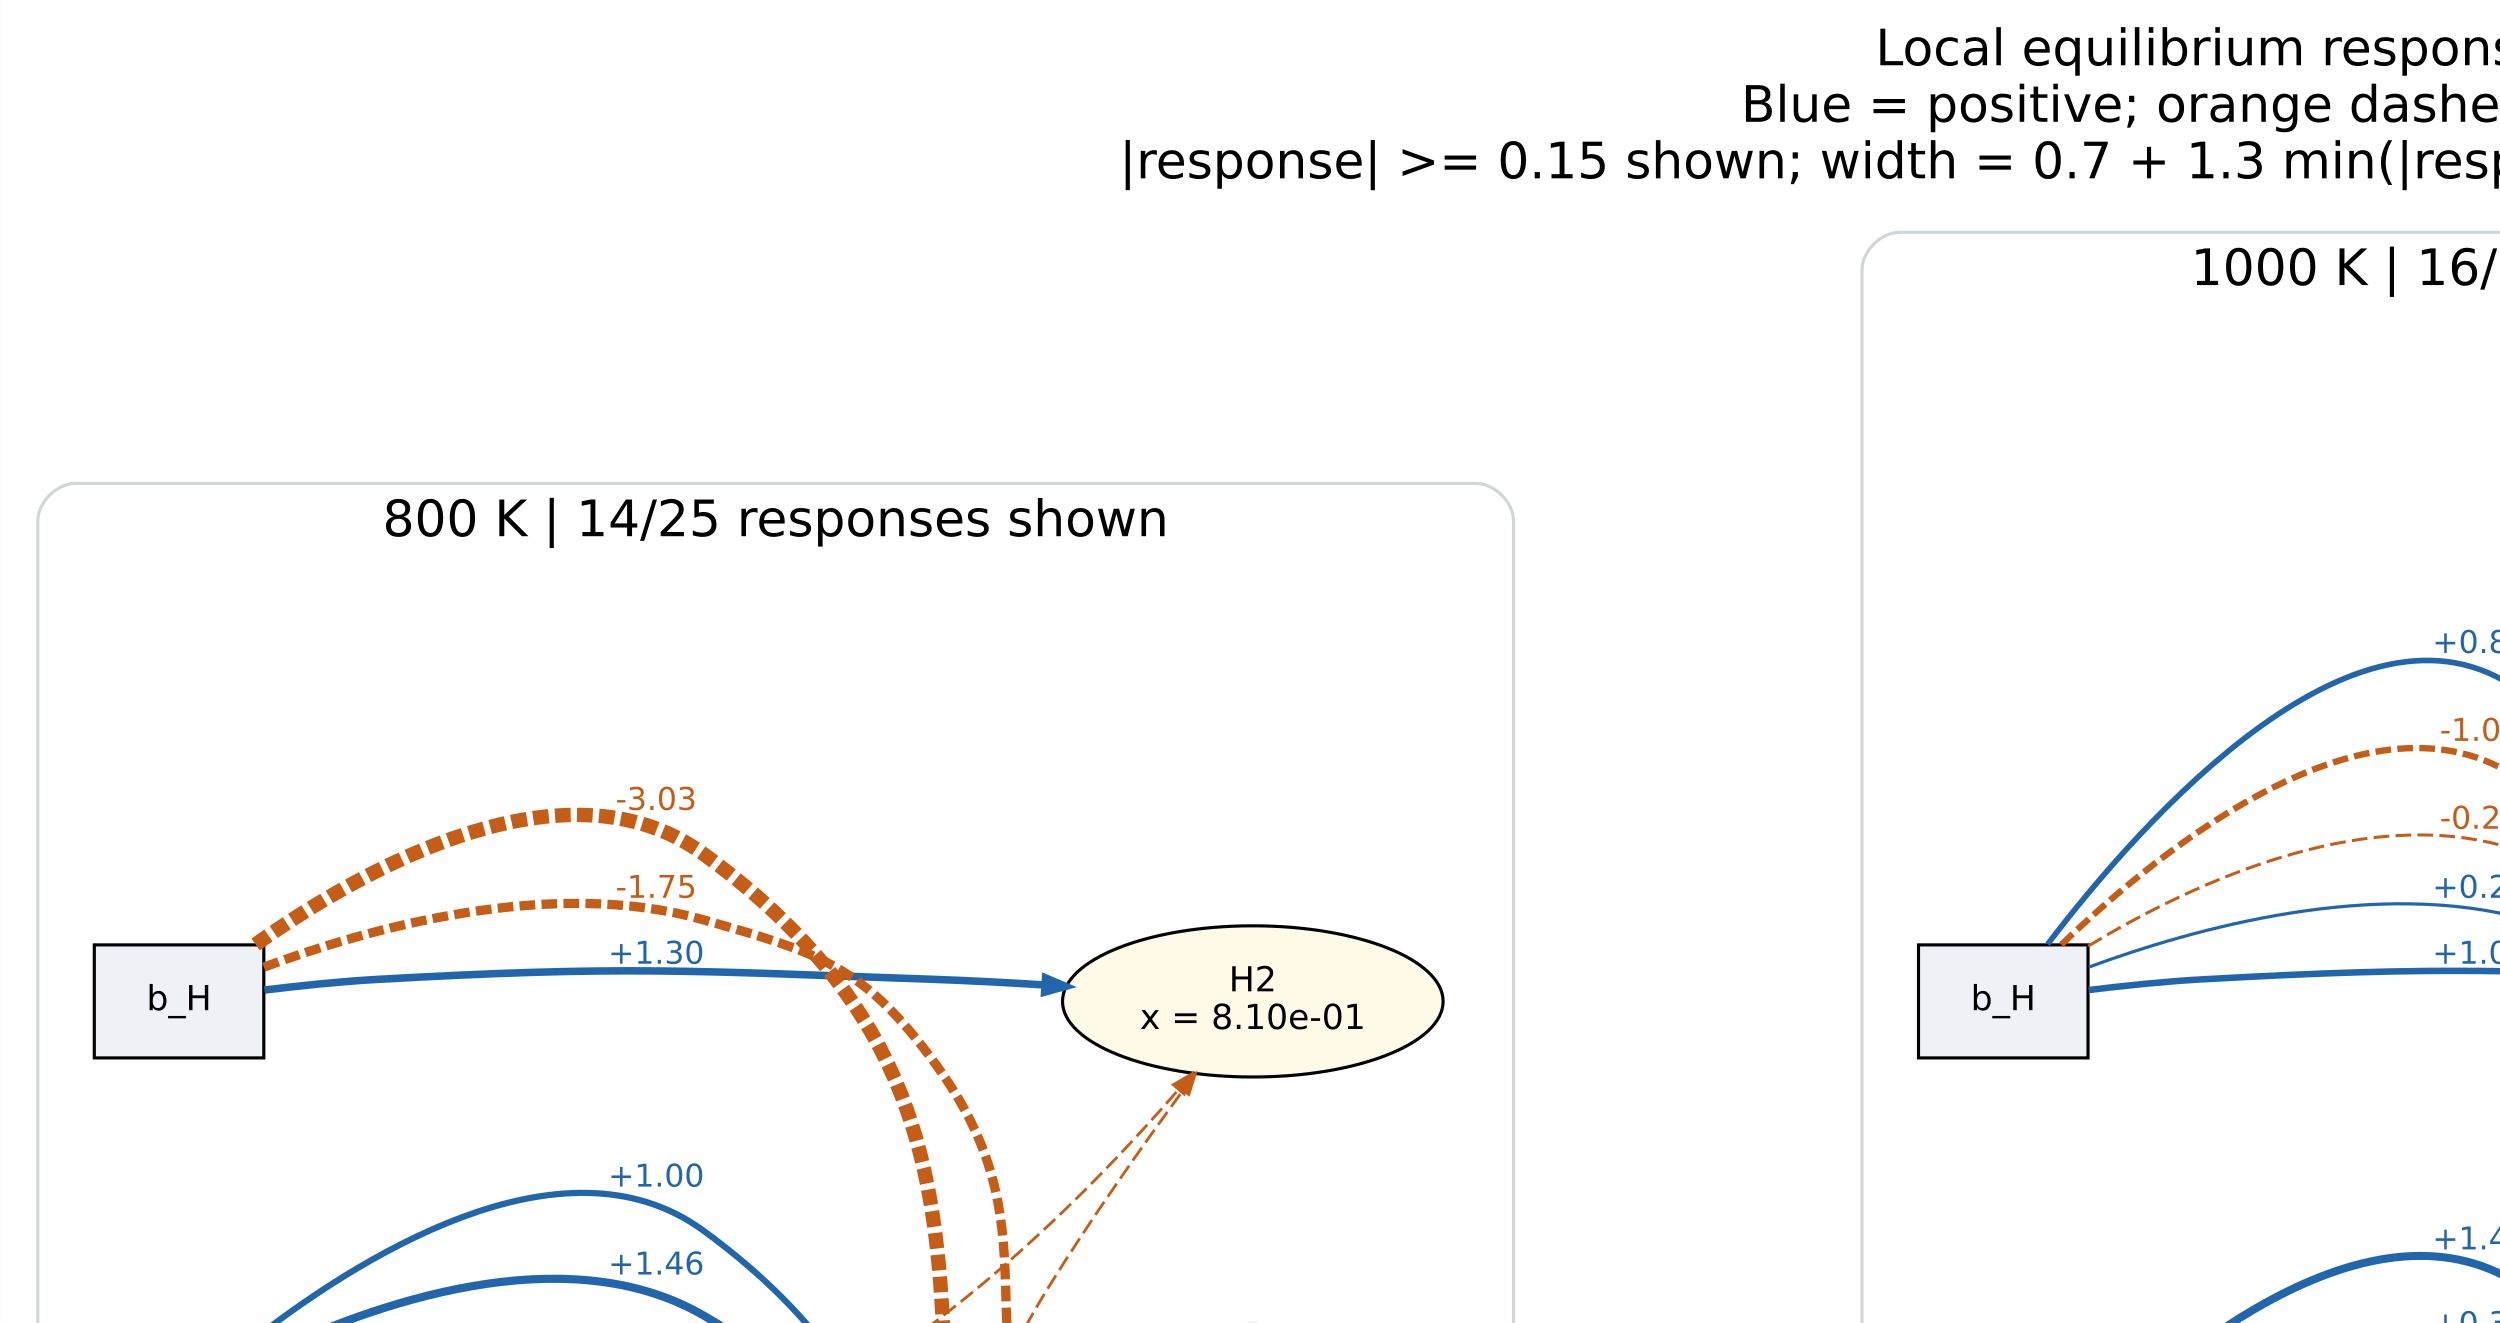
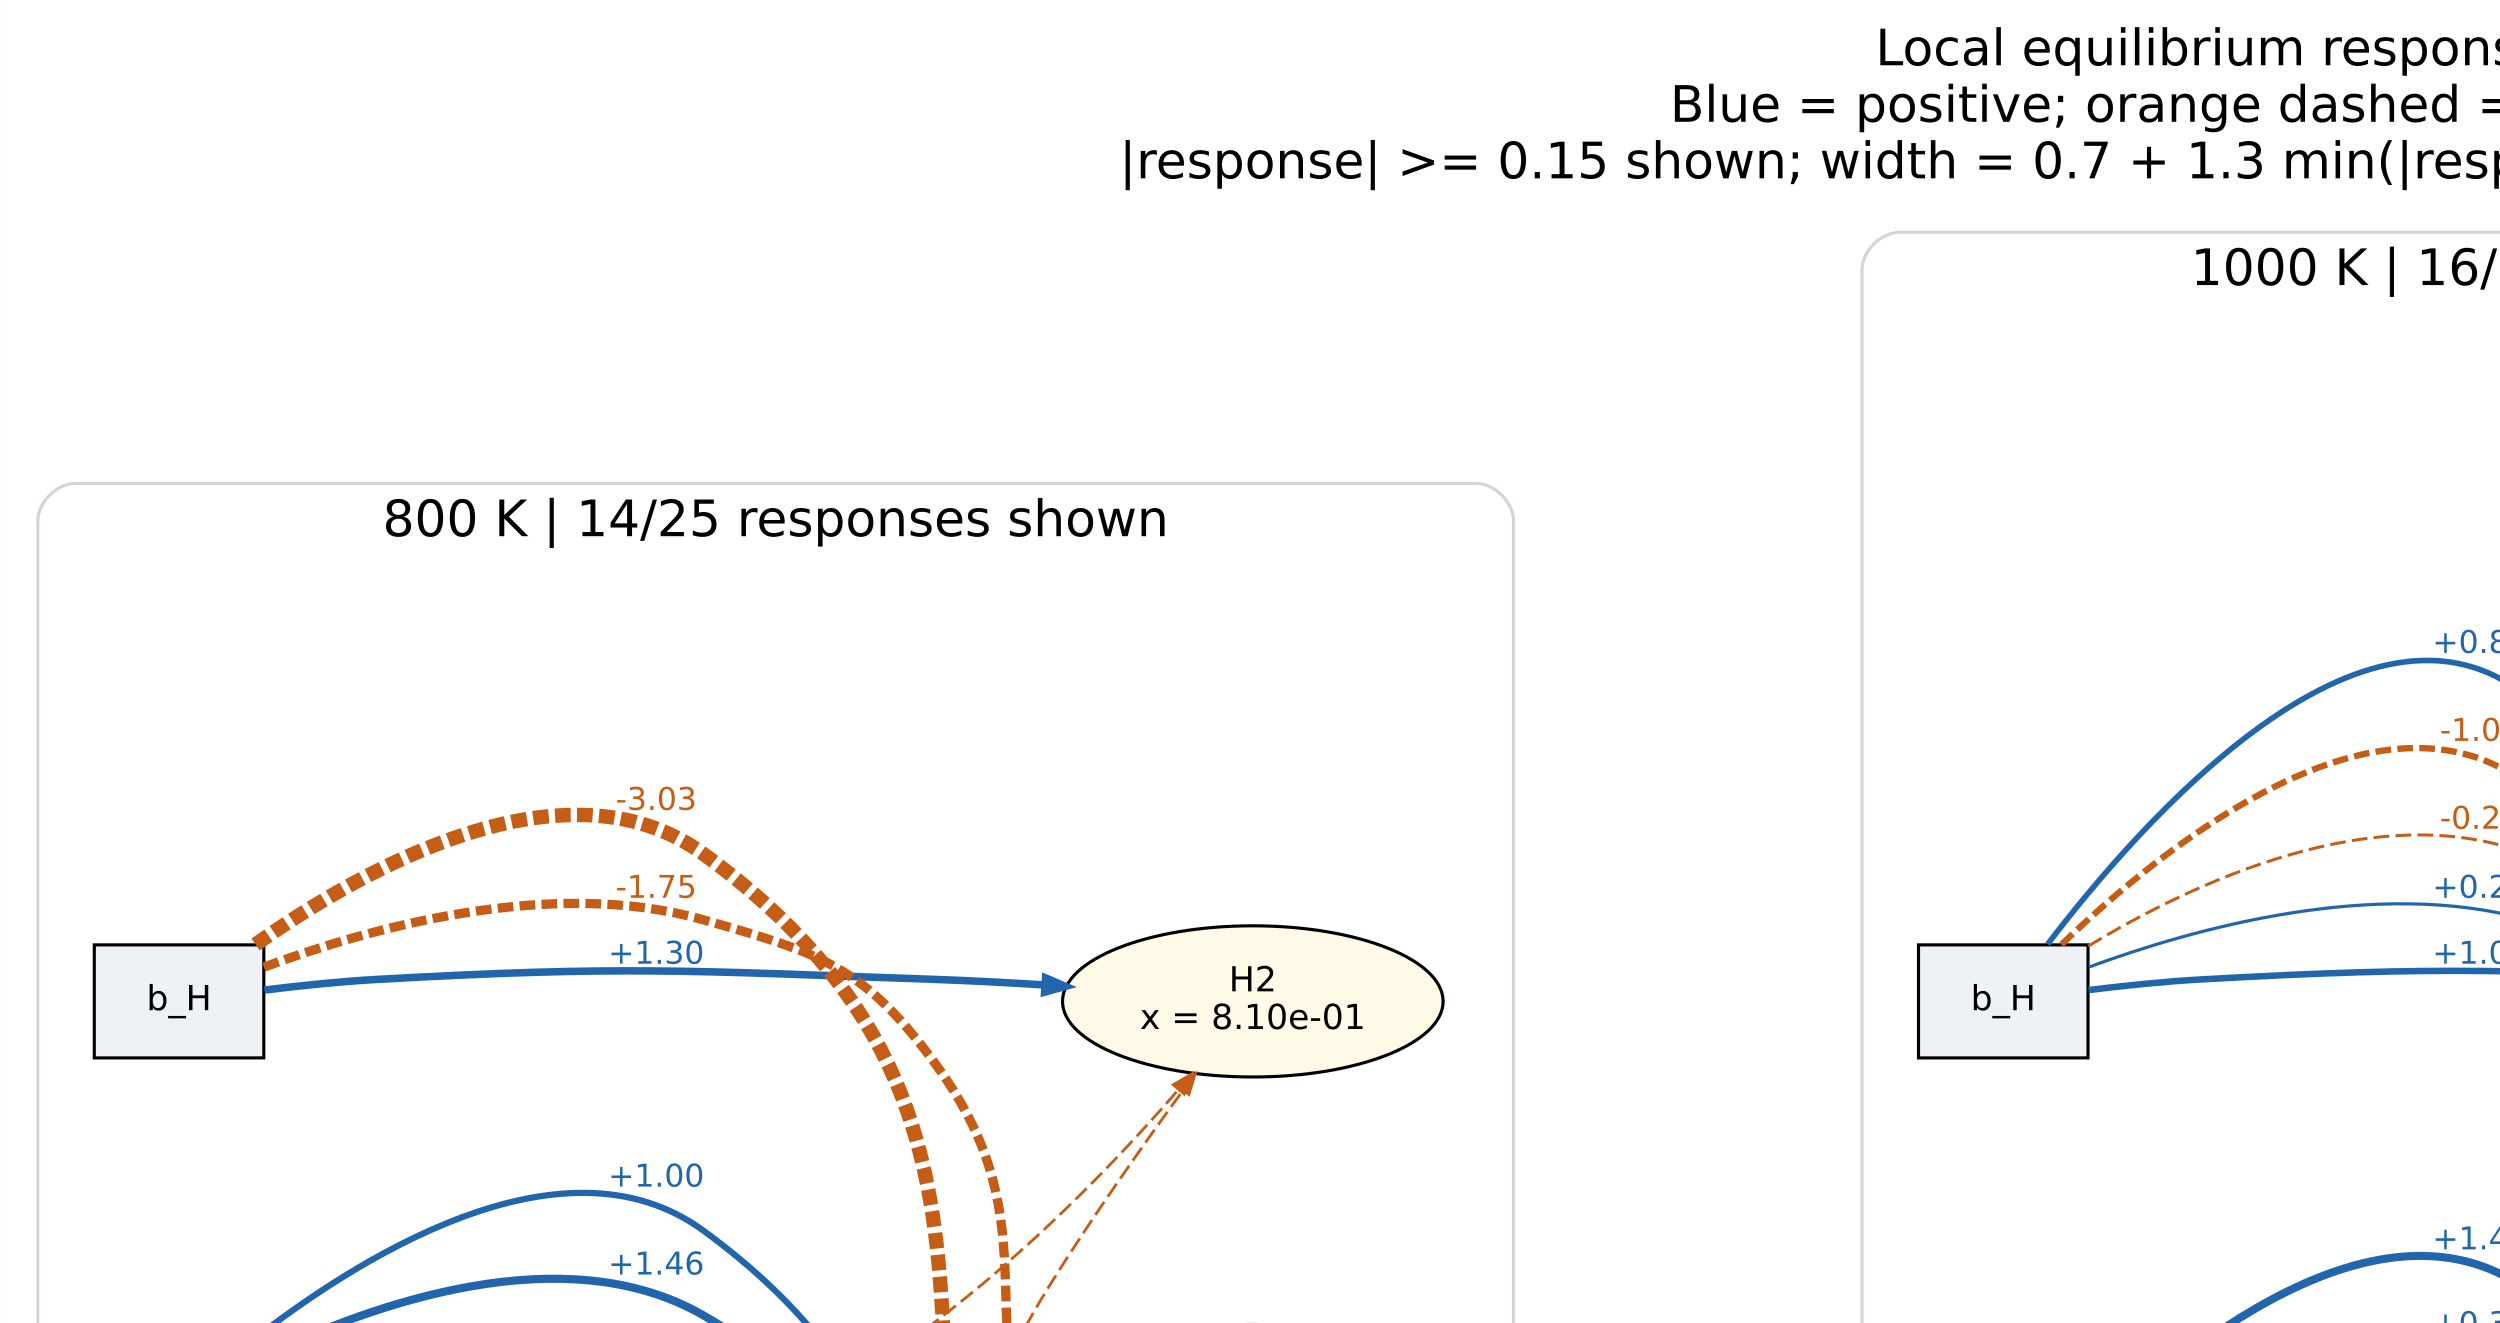
<svg xmlns="http://www.w3.org/2000/svg" width="3451pt" height="1825pt" viewBox="0.00 0.00 1656.32 876.00">
  <g id="graph0" class="graph" transform="scale(2.08 2.08) rotate(0) translate(4 872)">
    <polygon fill="white" stroke="transparent" points="-4,4 -4,-872 1652.32,-872 1652.32,4 -4,4" />
    <text text-anchor="middle" x="824.16" y="-851.2" font-family="DejaVu Sans" font-size="16.00">Local equilibrium responses: controls -&gt; species amounts</text>
-     <text text-anchor="middle" x="824.16" y="-833.2" font-family="DejaVu Sans" font-size="16.00">Blue = positive; orange dashed = negative; labels = d ln(n) / d ln(q)</text>
+     <text text-anchor="middle" x="824.16" y="-833.2" font-family="DejaVu Sans" font-size="16.00">Blue = positive; orange dashed = negative; labels = d ln(n) / d ln(control)</text>
    <text text-anchor="middle" x="824.16" y="-815.2" font-family="DejaVu Sans" font-size="16.00">|response| &gt;= 0.15 shown; width = 0.7 + 1.3 min(|response|, 3). Display pruning only; arrows are not reaction paths.</text>
    <g id="clust1" class="cluster">
      <path fill="white" stroke="#d0d5db" d="M20,-17C20,-17 466.11,-17 466.11,-17 472.11,-17 478.11,-23 478.11,-29 478.11,-29 478.11,-706 478.11,-706 478.11,-712 472.11,-718 466.11,-718 466.11,-718 20,-718 20,-718 14,-718 8,-712 8,-706 8,-706 8,-29 8,-29 8,-23 14,-17 20,-17" />
      <text text-anchor="middle" x="243.05" y="-701.2" font-family="DejaVu Sans" font-size="16.00">800 K | 14/25 responses shown</text>
    </g>
    <g id="clust4" class="cluster">
      <path fill="white" stroke="#d0d5db" d="M601.11,-8C601.11,-8 1047.22,-8 1047.22,-8 1053.22,-8 1059.22,-14 1059.22,-20 1059.22,-20 1059.22,-786 1059.22,-786 1059.22,-792 1053.22,-798 1047.22,-798 1047.22,-798 601.11,-798 601.11,-798 595.11,-798 589.11,-792 589.11,-786 589.11,-786 589.11,-20 589.11,-20 589.11,-14 595.11,-8 601.11,-8" />
      <text text-anchor="middle" x="824.16" y="-781.2" font-family="DejaVu Sans" font-size="16.00">1000 K | 16/25 responses shown</text>
    </g>
    <g id="clust7" class="cluster">
      <path fill="white" stroke="#d0d5db" d="M1182.22,-79C1182.22,-79 1628.32,-79 1628.32,-79 1634.32,-79 1640.32,-85 1640.32,-91 1640.32,-91 1640.32,-706 1640.32,-706 1640.32,-712 1634.32,-718 1628.32,-718 1628.32,-718 1182.22,-718 1182.22,-718 1176.22,-718 1170.22,-712 1170.22,-706 1170.22,-706 1170.22,-91 1170.22,-91 1170.22,-85 1176.22,-79 1182.22,-79" />
      <text text-anchor="middle" x="1405.27" y="-701.2" font-family="DejaVu Sans" font-size="16.00">1200 K | 11/25 responses shown</text>
    </g>
    <g id="node1" class="node">
      <polygon fill="#eef2f6" stroke="black" points="80,-571 26,-571 26,-535 80,-535 80,-571" />
      <text text-anchor="middle" x="53" y="-550.2" font-family="DejaVu Sans" font-size="11.00">b_H</text>
    </g>
    <g id="node6" class="node">
      <ellipse fill="#fff9e8" stroke="black" cx="395.05" cy="-553" rx="60.62" ry="24.08" />
      <text text-anchor="middle" x="395.05" y="-556.2" font-family="DejaVu Sans" font-size="11.00">H2</text>
      <text text-anchor="middle" x="395.05" y="-544.2" font-family="DejaVu Sans" font-size="11.00">x = 8.10e-01</text>
    </g>
    <g id="edge14" class="edge">
      <path fill="none" stroke="#2166ac" stroke-width="2.4" d="M80.19,-556.62C91.22,-557.97 104.21,-559.34 116,-560 194.99,-564.44 214.94,-562.76 294,-560 305.2,-559.61 317.1,-558.97 328.63,-558.24" />
      <polygon fill="#2166ac" stroke="#2166ac" stroke-width="2.4" points="329.03,-560.49 335.36,-557.79 328.73,-555.95 329.03,-560.49" />
      <text text-anchor="middle" x="205" y="-565" font-family="DejaVu Sans" font-size="10.00" fill="#2166ac">+1.30</text>
    </g>
    <g id="node8" class="node">
      <ellipse fill="#fff9e8" stroke="black" cx="395.05" cy="-299" rx="60.62" ry="24.08" />
      <text text-anchor="middle" x="395.05" y="-302.2" font-family="DejaVu Sans" font-size="11.00">CO</text>
      <text text-anchor="middle" x="395.05" y="-290.2" font-family="DejaVu Sans" font-size="11.00">x = 4.61e-04</text>
    </g>
    <g id="edge15" class="edge">
      <path fill="none" stroke="#c65d16" stroke-width="2.97" stroke-dasharray="5,2" d="M80.02,-563.9C113.06,-576.21 171.61,-592.81 220,-579 257.24,-568.37 271.17,-564.28 294,-533 332.64,-480.07 302.68,-449.57 330,-390 340.44,-367.24 356.72,-344.2 370.26,-327" />
      <polygon fill="#c65d16" stroke="#c65d16" stroke-width="2.97" points="372.09,-328.36 374.36,-321.86 368.53,-325.52 372.09,-328.36" />
      <text text-anchor="middle" x="205" y="-586" font-family="DejaVu Sans" font-size="10.00" fill="#c65d16">-1.75</text>
    </g>
    <g id="node9" class="node">
      <ellipse fill="#fff9e8" stroke="black" cx="395.05" cy="-172" rx="60.62" ry="24.08" />
      <text text-anchor="middle" x="395.05" y="-175.2" font-family="DejaVu Sans" font-size="11.00">CO2</text>
      <text text-anchor="middle" x="395.05" y="-163.2" font-family="DejaVu Sans" font-size="11.00">x = 3.06e-04</text>
    </g>
    <g id="edge16" class="edge">
      <path fill="none" stroke="#c65d16" stroke-width="4.6" stroke-dasharray="5,2" d="M77.38,-571.14C111.66,-595.36 176.24,-631.75 220,-600 347.53,-507.48 259.43,-403.87 330,-263 341.29,-240.46 357.72,-217.25 371.11,-199.91" />
      <polygon fill="#c65d16" stroke="#c65d16" stroke-width="4.6" points="373.22,-201.46 375.16,-194.73 369.09,-198.24 373.22,-201.46" />
      <text text-anchor="middle" x="205" y="-614" font-family="DejaVu Sans" font-size="10.00" fill="#c65d16">-3.03</text>
    </g>
    <g id="node2" class="node">
      <polygon fill="#eef2f6" stroke="black" points="80,-444 26,-444 26,-408 80,-408 80,-444" />
      <text text-anchor="middle" x="53" y="-423.2" font-family="DejaVu Sans" font-size="11.00">b_C</text>
    </g>
    <g id="edge17" class="edge">
      <path fill="none" stroke="#c65d16" stroke-width="0.9" stroke-dasharray="5,2" d="M80.16,-416.44C113.61,-405.75 172.84,-392.02 220,-409 284.01,-432.05 341.19,-489.98 371.41,-524.94" />
      <polygon fill="#c65d16" stroke="#c65d16" stroke-width="0.9" points="369.71,-526.46 375.67,-529.92 373.17,-523.5 369.71,-526.46" />
      <text text-anchor="middle" x="205" y="-412" font-family="DejaVu Sans" font-size="10.00" fill="#c65d16">-0.15</text>
    </g>
    <g id="node7" class="node">
      <ellipse fill="#fff9e8" stroke="black" cx="395.05" cy="-426" rx="60.62" ry="24.08" />
      <text text-anchor="middle" x="395.05" y="-429.2" font-family="DejaVu Sans" font-size="11.00">H2O</text>
      <text text-anchor="middle" x="395.05" y="-417.2" font-family="DejaVu Sans" font-size="11.00">x = 1.26e-01</text>
    </g>
    <g id="edge18" class="edge">
      <path fill="none" stroke="#2166ac" stroke-width="2.41" d="M80.28,-431.93C113.85,-438.26 173.21,-445.24 220,-428 279.46,-406.09 336.05,-357.14 367.79,-326.24" />
      <polygon fill="#2166ac" stroke="#2166ac" stroke-width="2.41" points="369.63,-327.62 372.66,-321.44 366.43,-324.38 369.63,-327.62" />
      <text text-anchor="middle" x="205" y="-439" font-family="DejaVu Sans" font-size="10.00" fill="#2166ac">+1.32</text>
    </g>
    <g id="edge19" class="edge">
      <path fill="none" stroke="#2166ac" stroke-width="2.6" d="M80.04,-440.06C114.42,-456.53 175.73,-478.52 220,-453 304.53,-404.26 277.42,-345.2 330,-263 343.68,-241.61 360.19,-218.21 373.03,-200.49" />
      <polygon fill="#2166ac" stroke="#2166ac" stroke-width="2.6" points="374.9,-201.77 376.88,-195.18 371.22,-199.1 374.9,-201.77" />
      <text text-anchor="middle" x="205" y="-466" font-family="DejaVu Sans" font-size="10.00" fill="#2166ac">+1.46</text>
    </g>
    <g id="node10" class="node">
      <ellipse fill="#eee7f5" stroke="#6a3d9a" stroke-width="2.5" cx="395.05" cy="-76" rx="65.11" ry="24.08" />
      <text text-anchor="middle" x="395.05" y="-79.2" font-family="DejaVu Sans Bold" font-size="11.00">CH4</text>
      <text text-anchor="middle" x="395.05" y="-67.2" font-family="DejaVu Sans Bold" font-size="11.00">x = 6.30e-02</text>
    </g>
    <g id="edge20" class="edge">
      <path fill="none" stroke="#2166ac" stroke-width="1.99" d="M75.05,-444C108.55,-470.37 174.84,-512.97 220,-480 349.64,-385.35 244.22,-271.67 330,-136 337.98,-123.38 349.23,-111.63 360.09,-101.93" />
      <polygon fill="#2166ac" stroke="#2166ac" stroke-width="1.99" points="361.63,-103.61 365.04,-97.63 358.64,-100.18 361.63,-103.61" />
      <text text-anchor="middle" x="205" y="-494" font-family="DejaVu Sans" font-size="10.00" fill="#2166ac">+1.00</text>
    </g>
    <g id="node3" class="node">
      <polygon fill="#eef2f6" stroke="black" points="80,-317 26,-317 26,-281 80,-281 80,-317" />
      <text text-anchor="middle" x="53" y="-296.2" font-family="DejaVu Sans" font-size="11.00">b_O</text>
    </g>
    <g id="edge21" class="edge">
      <path fill="none" stroke="#c65d16" stroke-width="0.9" stroke-dasharray="5,2" d="M80.25,-281.37C114.57,-260.73 175.55,-232.53 220,-259 308.17,-311.5 275.93,-374.78 330,-462 343.38,-483.58 359.9,-506.98 372.81,-524.65" />
      <polygon fill="#c65d16" stroke="#c65d16" stroke-width="0.9" points="371.01,-526.05 376.69,-529.94 374.68,-523.35 371.01,-526.05" />
      <text text-anchor="middle" x="205" y="-262" font-family="DejaVu Sans" font-size="10.00" fill="#c65d16">-0.15</text>
    </g>
    <g id="edge22" class="edge">
      <path fill="none" stroke="#2166ac" stroke-width="1.99" d="M80.16,-289.44C113.61,-278.75 172.84,-265.02 220,-282 284.01,-305.05 341.19,-362.98 371.41,-397.94" />
      <polygon fill="#2166ac" stroke="#2166ac" stroke-width="1.99" points="369.71,-399.46 375.67,-402.92 373.17,-396.5 369.71,-399.46" />
      <text text-anchor="middle" x="205" y="-285" font-family="DejaVu Sans" font-size="10.00" fill="#2166ac">+0.99</text>
    </g>
    <g id="edge23" class="edge">
      <path fill="none" stroke="#2166ac" stroke-width="2.55" d="M80.19,-302.62C91.22,-303.97 104.21,-305.34 116,-306 194.99,-310.44 214.94,-308.76 294,-306 305.2,-305.61 317.1,-304.97 328.63,-304.24" />
      <polygon fill="#2166ac" stroke="#2166ac" stroke-width="2.55" points="329.03,-306.49 335.36,-303.79 328.73,-301.95 329.03,-306.49" />
      <text text-anchor="middle" x="205" y="-312" font-family="DejaVu Sans" font-size="10.00" fill="#2166ac">+1.43</text>
    </g>
    <g id="edge24" class="edge">
      <path fill="none" stroke="#2166ac" stroke-width="4.04" d="M80.14,-311.32C113.56,-325.27 172.76,-343.9 220,-326 286.35,-300.86 343.67,-237.59 373.07,-200.44" />
      <polygon fill="#2166ac" stroke="#2166ac" stroke-width="4.04" points="375,-201.69 377.2,-195.16 371.38,-198.86 375,-201.69" />
      <text text-anchor="middle" x="205" y="-336" font-family="DejaVu Sans" font-size="10.00" fill="#2166ac">+2.57</text>
    </g>
    <g id="node4" class="node">
      <polygon fill="#eef2f6" stroke="black" points="80,-190 26,-190 26,-154 80,-154 80,-190" />
      <text text-anchor="middle" x="53" y="-169.2" font-family="DejaVu Sans" font-size="11.00">K1</text>
    </g>
    <g id="edge25" class="edge">
      <path fill="none" stroke="#c65d16" stroke-width="1.97" stroke-dasharray="5,2" d="M80.09,-162.64C113.47,-152.16 172.62,-138.65 220,-155 284.49,-177.26 341.7,-235.75 371.75,-270.96" />
      <polygon fill="#c65d16" stroke="#c65d16" stroke-width="1.97" points="370.05,-272.48 375.98,-275.98 373.53,-269.55 370.05,-272.48" />
      <text text-anchor="middle" x="205" y="-158" font-family="DejaVu Sans" font-size="10.00" fill="#c65d16">-0.97</text>
    </g>
    <g id="edge26" class="edge">
      <path fill="none" stroke="#c65d16" stroke-width="1.95" stroke-dasharray="5,2" d="M80.19,-175.62C91.22,-176.97 104.21,-178.34 116,-179 194.99,-183.44 214.94,-181.76 294,-179 305.2,-178.61 317.1,-177.97 328.63,-177.24" />
      <polygon fill="#c65d16" stroke="#c65d16" stroke-width="1.95" points="329.03,-179.49 335.36,-176.79 328.73,-174.95 329.03,-179.49" />
      <text text-anchor="middle" x="205" y="-185" font-family="DejaVu Sans" font-size="10.00" fill="#c65d16">-0.96</text>
    </g>
    <g id="node5" class="node">
      <polygon fill="#eef2f6" stroke="black" points="80,-94 26,-94 26,-58 80,-58 80,-94" />
      <text text-anchor="middle" x="53" y="-73.2" font-family="DejaVu Sans" font-size="11.00">K2</text>
    </g>
    <g id="edge27" class="edge">
      <path fill="none" stroke="#2166ac" stroke-width="1.98" d="M80.22,-68.01C113.24,-59.16 171.5,-47.55 220,-59 278.41,-72.79 334.51,-116.48 366.56,-145.32" />
      <polygon fill="#2166ac" stroke="#2166ac" stroke-width="1.98" points="365.16,-147.12 371.5,-149.82 368.23,-143.76 365.16,-147.12" />
      <text text-anchor="middle" x="205" y="-62" font-family="DejaVu Sans" font-size="10.00" fill="#2166ac">+0.98</text>
    </g>
    <g id="node11" class="node">
      <polygon fill="#eef2f6" stroke="black" points="661.11,-571 607.11,-571 607.11,-535 661.11,-535 661.11,-571" />
      <text text-anchor="middle" x="634.11" y="-550.2" font-family="DejaVu Sans" font-size="11.00">b_H</text>
    </g>
    <g id="node16" class="node">
      <ellipse fill="#fff9e8" stroke="black" cx="976.16" cy="-553" rx="60.62" ry="24.08" />
      <text text-anchor="middle" x="976.16" y="-556.2" font-family="DejaVu Sans" font-size="11.00">H2</text>
      <text text-anchor="middle" x="976.16" y="-544.2" font-family="DejaVu Sans" font-size="11.00">x = 8.73e-01</text>
    </g>
    <g id="edge41" class="edge">
      <path fill="none" stroke="#2166ac" stroke-width="2.08" d="M661.3,-556.62C672.33,-557.97 685.32,-559.34 697.11,-560 776.09,-564.44 796.04,-562.76 875.11,-560 886.31,-559.61 898.2,-558.97 909.73,-558.24" />
      <polygon fill="#2166ac" stroke="#2166ac" stroke-width="2.08" points="910.13,-560.49 916.47,-557.79 909.84,-555.95 910.13,-560.49" />
      <text text-anchor="middle" x="786.11" y="-565" font-family="DejaVu Sans" font-size="10.00" fill="#2166ac">+1.06</text>
    </g>
    <g id="node17" class="node">
      <ellipse fill="#fff9e8" stroke="black" cx="976.16" cy="-386" rx="60.62" ry="24.08" />
      <text text-anchor="middle" x="976.16" y="-389.2" font-family="DejaVu Sans" font-size="11.00">H2O</text>
      <text text-anchor="middle" x="976.16" y="-377.2" font-family="DejaVu Sans" font-size="11.00">x = 6.87e-02</text>
    </g>
    <g id="edge42" class="edge">
      <path fill="none" stroke="#2166ac" stroke-width="1.02" d="M661.39,-563.93C694.47,-576.15 752.79,-592.54 801.11,-579 882.35,-556.24 937.78,-463.75 961.75,-415.54" />
      <polygon fill="#2166ac" stroke="#2166ac" stroke-width="1.02" points="963.84,-416.45 964.65,-409.61 959.75,-414.45 963.84,-416.45" />
      <text text-anchor="middle" x="786.11" y="-586" font-family="DejaVu Sans" font-size="10.00" fill="#2166ac">+0.25</text>
    </g>
    <g id="node18" class="node">
      <ellipse fill="#fff9e8" stroke="black" cx="976.16" cy="-259" rx="60.62" ry="24.08" />
      <text text-anchor="middle" x="976.16" y="-262.2" font-family="DejaVu Sans" font-size="11.00">CO</text>
      <text text-anchor="middle" x="976.16" y="-250.2" font-family="DejaVu Sans" font-size="11.00">x = 3.90e-02</text>
    </g>
    <g id="edge43" class="edge">
      <path fill="none" stroke="#c65d16" stroke-width="0.97" stroke-dasharray="5,2" d="M661.16,-570.61C694.24,-590.66 752.83,-618.4 801.11,-600 842.29,-584.3 853.29,-572.29 875.11,-534 916.36,-461.6 878.41,-426.64 911.11,-350 920.93,-326.97 937.23,-303.94 950.92,-286.81" />
      <polygon fill="#c65d16" stroke="#c65d16" stroke-width="0.97" points="952.75,-288.17 955.08,-281.69 949.21,-285.3 952.75,-288.17" />
      <text text-anchor="middle" x="786.11" y="-608" font-family="DejaVu Sans" font-size="10.00" fill="#c65d16">-0.21</text>
    </g>
    <g id="node19" class="node">
      <ellipse fill="#fff9e8" stroke="black" cx="976.16" cy="-163" rx="60.62" ry="24.08" />
      <text text-anchor="middle" x="976.16" y="-166.2" font-family="DejaVu Sans" font-size="11.00">CO2</text>
      <text text-anchor="middle" x="976.16" y="-154.2" font-family="DejaVu Sans" font-size="11.00">x = 4.45e-03</text>
    </g>
    <g id="edge44" class="edge">
      <path fill="none" stroke="#c65d16" stroke-width="2.03" stroke-dasharray="5,2" d="M652.61,-571.07C684.62,-601.93 753.68,-658.12 801.11,-622 947.45,-510.55 815.98,-380.44 911.11,-223 918.9,-210.11 930.22,-198.22 941.19,-188.49" />
      <polygon fill="#c65d16" stroke="#c65d16" stroke-width="2.03" points="942.76,-190.15 946.19,-184.18 939.79,-186.7 942.76,-190.15" />
      <text text-anchor="middle" x="786.11" y="-636" font-family="DejaVu Sans" font-size="10.00" fill="#c65d16">-1.02</text>
    </g>
    <g id="node20" class="node">
      <ellipse fill="#eee7f5" stroke="#6a3d9a" stroke-width="2.5" cx="976.16" cy="-67" rx="65.11" ry="24.08" />
      <text text-anchor="middle" x="976.16" y="-70.2" font-family="DejaVu Sans Bold" font-size="11.00">CH4</text>
      <text text-anchor="middle" x="976.16" y="-58.2" font-family="DejaVu Sans Bold" font-size="11.00">x = 1.49e-02</text>
    </g>
    <g id="edge45" class="edge">
      <path fill="none" stroke="#2166ac" stroke-width="1.8" d="M648.24,-571.22C677.47,-609.61 749.4,-691.96 801.11,-650 893.33,-575.16 852.85,-230.5 911.11,-127 918.43,-113.99 929.53,-102.15 940.45,-92.49" />
      <polygon fill="#2166ac" stroke="#2166ac" stroke-width="1.8" points="941.99,-94.16 945.44,-88.2 939.02,-90.71 941.99,-94.16" />
      <text text-anchor="middle" x="786.11" y="-664" font-family="DejaVu Sans" font-size="10.00" fill="#2166ac">+0.85</text>
    </g>
    <g id="node12" class="node">
      <polygon fill="#eef2f6" stroke="black" points="661.11,-404 607.11,-404 607.11,-368 661.11,-368 661.11,-404" />
      <text text-anchor="middle" x="634.11" y="-383.2" font-family="DejaVu Sans" font-size="11.00">b_C</text>
    </g>
    <g id="edge46" class="edge">
      <path fill="none" stroke="#c65d16" stroke-width="1.43" stroke-dasharray="5,2" d="M661.3,-389.62C672.33,-390.97 685.32,-392.34 697.11,-393 776.09,-397.44 796.04,-395.76 875.11,-393 886.31,-392.61 898.2,-391.97 909.73,-391.24" />
      <polygon fill="#c65d16" stroke="#c65d16" stroke-width="1.43" points="910.13,-393.49 916.47,-390.79 909.84,-388.95 910.13,-393.49" />
      <text text-anchor="middle" x="786.11" y="-399" font-family="DejaVu Sans" font-size="10.00" fill="#c65d16">-0.56</text>
    </g>
    <g id="edge47" class="edge">
      <path fill="none" stroke="#2166ac" stroke-width="1.88" d="M661.27,-396.79C694.22,-408.89 752.42,-425.32 801.11,-413 870.82,-395.36 927.83,-327.64 956.04,-288.12" />
      <polygon fill="#2166ac" stroke="#2166ac" stroke-width="1.88" points="958.11,-289.12 959.99,-282.5 954.39,-286.51 958.11,-289.12" />
      <text text-anchor="middle" x="786.11" y="-421" font-family="DejaVu Sans" font-size="10.00" fill="#2166ac">+0.91</text>
    </g>
    <g id="edge48" class="edge">
      <path fill="none" stroke="#2166ac" stroke-width="1.16" d="M658.37,-404.02C691.95,-427.65 755.01,-463.01 801.11,-435 891.82,-379.87 847.01,-307.61 911.11,-223 920.36,-210.78 932.24,-198.9 943.24,-188.98" />
      <polygon fill="#2166ac" stroke="#2166ac" stroke-width="1.16" points="944.86,-190.58 948.22,-184.57 941.85,-187.17 944.86,-190.58" />
      <text text-anchor="middle" x="786.11" y="-447" font-family="DejaVu Sans" font-size="10.00" fill="#2166ac">+0.35</text>
    </g>
    <g id="edge49" class="edge">
      <path fill="none" stroke="#2166ac" stroke-width="2.56" d="M651.82,-404.39C683.14,-436.61 751.91,-496.59 801.11,-461 927.73,-369.39 827.02,-258.74 911.11,-127 919.14,-114.41 930.41,-102.67 941.26,-92.97" />
      <polygon fill="#2166ac" stroke="#2166ac" stroke-width="2.56" points="942.8,-94.65 946.2,-88.66 939.81,-91.22 942.8,-94.65" />
      <text text-anchor="middle" x="786.11" y="-474" font-family="DejaVu Sans" font-size="10.00" fill="#2166ac">+1.43</text>
    </g>
    <g id="node13" class="node">
      <polygon fill="#eef2f6" stroke="black" points="661.11,-277 607.11,-277 607.11,-241 661.11,-241 661.11,-277" />
      <text text-anchor="middle" x="634.11" y="-256.2" font-family="DejaVu Sans" font-size="11.00">b_O</text>
    </g>
    <g id="edge50" class="edge">
      <path fill="none" stroke="#2166ac" stroke-width="2.41" d="M661.27,-249.44C694.72,-238.75 753.95,-225.02 801.11,-242 865.12,-265.05 922.3,-322.98 952.51,-357.94" />
      <polygon fill="#2166ac" stroke="#2166ac" stroke-width="2.41" points="950.82,-359.46 956.77,-362.92 954.28,-356.5 950.82,-359.46" />
      <text text-anchor="middle" x="786.11" y="-245" font-family="DejaVu Sans" font-size="10.00" fill="#2166ac">+1.31</text>
    </g>
    <g id="edge51" class="edge">
      <path fill="none" stroke="#2166ac" stroke-width="1.08" d="M661.3,-262.62C672.33,-263.97 685.32,-265.34 697.11,-266 776.09,-270.44 796.04,-268.76 875.11,-266 886.31,-265.61 898.2,-264.97 909.73,-264.24" />
      <polygon fill="#2166ac" stroke="#2166ac" stroke-width="1.08" points="910.13,-266.49 916.47,-263.79 909.84,-261.95 910.13,-266.49" />
      <text text-anchor="middle" x="786.11" y="-272" font-family="DejaVu Sans" font-size="10.00" fill="#2166ac">+0.30</text>
    </g>
    <g id="edge52" class="edge">
      <path fill="none" stroke="#2166ac" stroke-width="2.87" d="M661.25,-270.61C694.42,-283.69 753.1,-301.25 801.11,-286 860.19,-267.23 916.49,-220.35 948.34,-190.19" />
      <polygon fill="#2166ac" stroke="#2166ac" stroke-width="2.87" points="950.12,-191.64 953.24,-185.5 946.97,-188.35 950.12,-191.64" />
      <text text-anchor="middle" x="786.11" y="-295" font-family="DejaVu Sans" font-size="10.00" fill="#2166ac">+1.67</text>
    </g>
    <g id="edge53" class="edge">
      <path fill="none" stroke="#c65d16" stroke-width="2.36" stroke-dasharray="5,2" d="M658.39,-277.03C691.72,-300.48 754.18,-335.47 801.11,-309 883.43,-262.57 851.61,-200.44 911.11,-127 920.76,-115.09 932.71,-103.28 943.67,-93.32" />
      <polygon fill="#c65d16" stroke="#c65d16" stroke-width="2.36" points="945.3,-94.92 948.63,-88.88 942.27,-91.53 945.3,-94.92" />
      <text text-anchor="middle" x="786.11" y="-322" font-family="DejaVu Sans" font-size="10.00" fill="#c65d16">-1.27</text>
    </g>
    <g id="node14" class="node">
      <polygon fill="#eef2f6" stroke="black" points="661.11,-181 607.11,-181 607.11,-145 661.11,-145 661.11,-181" />
      <text text-anchor="middle" x="634.11" y="-160.2" font-family="DejaVu Sans" font-size="11.00">K1</text>
    </g>
    <g id="edge54" class="edge">
      <path fill="none" stroke="#c65d16" stroke-width="0.99" stroke-dasharray="5,2" d="M661.28,-154.23C694.48,-144.46 753.19,-131.81 801.11,-146 858,-162.85 913.73,-204.78 946.24,-232.56" />
      <polygon fill="#c65d16" stroke="#c65d16" stroke-width="0.99" points="944.85,-234.36 951.26,-236.89 947.82,-230.92 944.85,-234.36" />
      <text text-anchor="middle" x="786.11" y="-149" font-family="DejaVu Sans" font-size="10.00" fill="#c65d16">-0.22</text>
    </g>
    <g id="edge55" class="edge">
      <path fill="none" stroke="#2166ac" stroke-width="1.47" d="M661.38,-168.1C694.7,-173.5 753.53,-179.42 801.11,-165 853.34,-149.17 907.14,-115.76 940.84,-92.37" />
      <polygon fill="#2166ac" stroke="#2166ac" stroke-width="1.47" points="942.46,-94.01 946.48,-88.42 939.85,-90.29 942.46,-94.01" />
      <text text-anchor="middle" x="786.11" y="-175" font-family="DejaVu Sans" font-size="10.00" fill="#2166ac">+0.59</text>
    </g>
    <g id="node15" class="node">
      <polygon fill="#eef2f6" stroke="black" points="661.11,-85 607.11,-85 607.11,-49 661.11,-49 661.11,-85" />
      <text text-anchor="middle" x="634.11" y="-64.2" font-family="DejaVu Sans" font-size="11.00">K2</text>
    </g>
    <g id="edge56" class="edge">
      <path fill="none" stroke="#2166ac" stroke-width="1.8" d="M661.28,-58.23C694.48,-48.46 753.19,-35.81 801.11,-50 858,-66.85 913.73,-108.78 946.24,-136.56" />
      <polygon fill="#2166ac" stroke="#2166ac" stroke-width="1.8" points="944.85,-138.36 951.26,-140.89 947.82,-134.92 944.85,-138.36" />
      <text text-anchor="middle" x="786.11" y="-53" font-family="DejaVu Sans" font-size="10.00" fill="#2166ac">+0.85</text>
    </g>
    <g id="node21" class="node">
      <polygon fill="#eef2f6" stroke="black" points="1242.22,-571 1188.22,-571 1188.22,-535 1242.22,-535 1242.22,-571" />
      <text text-anchor="middle" x="1215.22" y="-550.2" font-family="DejaVu Sans" font-size="11.00">b_H</text>
    </g>
    <g id="node26" class="node">
      <ellipse fill="#fff9e8" stroke="black" cx="1557.27" cy="-553" rx="60.62" ry="24.08" />
      <text text-anchor="middle" x="1557.27" y="-556.2" font-family="DejaVu Sans" font-size="11.00">H2</text>
      <text text-anchor="middle" x="1557.27" y="-544.2" font-family="DejaVu Sans" font-size="11.00">x = 8.89e-01</text>
    </g>
    <g id="edge71" class="edge">
      <path fill="none" stroke="#2166ac" stroke-width="2.08" d="M1242.41,-556.62C1253.44,-557.97 1266.43,-559.34 1278.22,-560 1357.2,-564.44 1377.15,-562.76 1456.22,-560 1467.42,-559.61 1479.31,-558.97 1490.84,-558.24" />
      <polygon fill="#2166ac" stroke="#2166ac" stroke-width="2.08" points="1491.24,-560.49 1497.58,-557.79 1490.94,-555.95 1491.24,-560.49" />
      <text text-anchor="middle" x="1367.22" y="-565" font-family="DejaVu Sans" font-size="10.00" fill="#2166ac">+1.06</text>
    </g>
    <g id="node29" class="node">
      <ellipse fill="#fff9e8" stroke="black" cx="1557.27" cy="-234" rx="60.62" ry="24.08" />
      <text text-anchor="middle" x="1557.27" y="-237.2" font-family="DejaVu Sans" font-size="11.00">CO2</text>
      <text text-anchor="middle" x="1557.27" y="-225.2" font-family="DejaVu Sans" font-size="11.00">x = 2.43e-03</text>
    </g>
    <g id="edge72" class="edge">
      <path fill="none" stroke="#c65d16" stroke-width="1.96" stroke-dasharray="5,2" d="M1242.31,-567.54C1277.29,-584.86 1339.88,-608.04 1382.22,-579 1494.18,-502.2 1416.31,-406.58 1492.22,-294 1500.71,-281.4 1512.31,-269.51 1523.3,-259.69" />
      <polygon fill="#c65d16" stroke="#c65d16" stroke-width="1.96" points="1524.89,-261.32 1528.29,-255.33 1521.9,-257.89 1524.89,-261.32" />
      <text text-anchor="middle" x="1367.22" y="-593" font-family="DejaVu Sans" font-size="10.00" fill="#c65d16">-0.97</text>
    </g>
    <g id="node30" class="node">
      <ellipse fill="#eee7f5" stroke="#6a3d9a" stroke-width="2.5" cx="1557.27" cy="-138" rx="65.11" ry="24.08" />
      <text text-anchor="middle" x="1557.27" y="-141.2" font-family="DejaVu Sans Bold" font-size="11.00">CH4</text>
      <text text-anchor="middle" x="1557.27" y="-129.2" font-family="DejaVu Sans Bold" font-size="11.00">x = 2.93e-04</text>
    </g>
    <g id="edge73" class="edge">
      <path fill="none" stroke="#2166ac" stroke-width="2.36" d="M1237.17,-571.03C1270.84,-597.72 1337.72,-641.11 1382.22,-607 1531.61,-492.48 1395.37,-359.41 1492.22,-198 1499.9,-185.2 1511.08,-173.4 1521.97,-163.72" />
      <polygon fill="#2166ac" stroke="#2166ac" stroke-width="2.36" points="1523.5,-165.4 1526.93,-159.43 1520.53,-161.96 1523.5,-165.4" />
      <text text-anchor="middle" x="1367.22" y="-621" font-family="DejaVu Sans" font-size="10.00" fill="#2166ac">+1.27</text>
    </g>
    <g id="node22" class="node">
      <polygon fill="#eef2f6" stroke="black" points="1242.22,-444 1188.22,-444 1188.22,-408 1242.22,-408 1242.22,-444" />
      <text text-anchor="middle" x="1215.22" y="-423.2" font-family="DejaVu Sans" font-size="11.00">b_C</text>
    </g>
    <g id="node27" class="node">
      <ellipse fill="#fff9e8" stroke="black" cx="1557.27" cy="-426" rx="60.62" ry="24.08" />
      <text text-anchor="middle" x="1557.27" y="-429.2" font-family="DejaVu Sans" font-size="11.00">H2O</text>
      <text text-anchor="middle" x="1557.27" y="-417.2" font-family="DejaVu Sans" font-size="11.00">x = 5.45e-02</text>
    </g>
    <g id="edge74" class="edge">
      <path fill="none" stroke="#c65d16" stroke-width="2.03" stroke-dasharray="5,2" d="M1242.41,-429.62C1253.44,-430.97 1266.43,-432.34 1278.22,-433 1357.2,-437.44 1377.15,-435.76 1456.22,-433 1467.42,-432.61 1479.31,-431.97 1490.84,-431.24" />
      <polygon fill="#c65d16" stroke="#c65d16" stroke-width="2.03" points="1491.24,-433.49 1497.58,-430.79 1490.94,-428.95 1491.24,-433.49" />
      <text text-anchor="middle" x="1367.22" y="-439" font-family="DejaVu Sans" font-size="10.00" fill="#c65d16">-1.03</text>
    </g>
    <g id="node28" class="node">
      <ellipse fill="#fff9e8" stroke="black" cx="1557.27" cy="-330" rx="60.62" ry="24.08" />
      <text text-anchor="middle" x="1557.27" y="-333.2" font-family="DejaVu Sans" font-size="11.00">CO</text>
      <text text-anchor="middle" x="1557.27" y="-321.2" font-family="DejaVu Sans" font-size="11.00">x = 5.39e-02</text>
    </g>
    <g id="edge75" class="edge">
      <path fill="none" stroke="#2166ac" stroke-width="2.05" d="M1242.38,-436.79C1275.33,-448.89 1333.53,-465.32 1382.22,-453 1418.46,-443.83 1425.23,-433.93 1456.22,-413 1481.35,-396.03 1507.66,-374.01 1526.99,-356.91" />
      <polygon fill="#2166ac" stroke="#2166ac" stroke-width="2.05" points="1528.91,-358.25 1532.25,-352.23 1525.88,-354.85 1528.91,-358.25" />
      <text text-anchor="middle" x="1367.22" y="-460" font-family="DejaVu Sans" font-size="10.00" fill="#2166ac">+1.04</text>
    </g>
    <g id="edge76" class="edge">
      <path fill="none" stroke="#2166ac" stroke-width="3.48" d="M1239.6,-444.19C1273.61,-468.26 1337.52,-504.3 1382.22,-474 1491.52,-399.9 1417.8,-307.09 1492.22,-198 1500.7,-185.56 1512.19,-173.78 1523.09,-164" />
      <polygon fill="#2166ac" stroke="#2166ac" stroke-width="3.48" points="1524.66,-165.65 1528.04,-159.66 1521.66,-162.23 1524.66,-165.65" />
      <text text-anchor="middle" x="1367.22" y="-487" font-family="DejaVu Sans" font-size="10.00" fill="#2166ac">+2.14</text>
    </g>
    <g id="node23" class="node">
      <polygon fill="#eef2f6" stroke="black" points="1242.22,-348 1188.22,-348 1188.22,-312 1242.22,-312 1242.22,-348" />
      <text text-anchor="middle" x="1215.22" y="-327.2" font-family="DejaVu Sans" font-size="11.00">b_O</text>
    </g>
    <g id="edge77" class="edge">
      <path fill="none" stroke="#2166ac" stroke-width="3.27" d="M1242.38,-321.23C1275.59,-311.46 1334.3,-298.81 1382.22,-313 1439.11,-329.85 1494.83,-371.78 1527.35,-399.56" />
      <polygon fill="#2166ac" stroke="#2166ac" stroke-width="3.27" points="1525.96,-401.36 1532.36,-403.89 1528.93,-397.92 1525.96,-401.36" />
      <text text-anchor="middle" x="1367.22" y="-316" font-family="DejaVu Sans" font-size="10.00" fill="#2166ac">+1.98</text>
    </g>
    <g id="edge78" class="edge">
      <path fill="none" stroke="#2166ac" stroke-width="3.32" d="M1242.39,-335.77C1275.59,-342.01 1334.31,-349.39 1382.22,-336 1436.26,-320.89 1490.84,-284.74 1524.11,-259.8" />
      <polygon fill="#2166ac" stroke="#2166ac" stroke-width="3.32" points="1525.86,-261.33 1529.67,-255.59 1523.11,-257.7 1525.86,-261.33" />
      <text text-anchor="middle" x="1367.22" y="-345" font-family="DejaVu Sans" font-size="10.00" fill="#2166ac">+2.02</text>
    </g>
    <g id="edge79" class="edge">
      <path fill="none" stroke="#c65d16" stroke-width="3.84" stroke-dasharray="5,2" d="M1242.25,-344.19C1276.34,-360.7 1337.07,-382.83 1382.22,-359 1458.85,-318.54 1435.81,-263.79 1492.22,-198 1502.19,-186.36 1514.22,-174.61 1525.14,-164.62" />
      <polygon fill="#c65d16" stroke="#c65d16" stroke-width="3.84" points="1526.78,-166.21 1530.07,-160.17 1523.73,-162.84 1526.78,-166.21" />
      <text text-anchor="middle" x="1367.22" y="-372" font-family="DejaVu Sans" font-size="10.00" fill="#c65d16">-2.41</text>
    </g>
    <g id="node24" class="node">
      <polygon fill="#eef2f6" stroke="black" points="1242.22,-252 1188.22,-252 1188.22,-216 1242.22,-216 1242.22,-252" />
      <text text-anchor="middle" x="1215.22" y="-231.2" font-family="DejaVu Sans" font-size="11.00">K1</text>
    </g>
    <g id="edge80" class="edge">
      <path fill="none" stroke="#2166ac" stroke-width="1.98" d="M1242.41,-239.61C1275.64,-245.64 1334.39,-252.65 1382.22,-239 1435.73,-223.73 1490.03,-188.36 1523.43,-163.81" />
      <polygon fill="#2166ac" stroke="#2166ac" stroke-width="1.98" points="1525.15,-165.37 1529.01,-159.67 1522.43,-161.72 1525.15,-165.37" />
      <text text-anchor="middle" x="1367.22" y="-248" font-family="DejaVu Sans" font-size="10.00" fill="#2166ac">+0.99</text>
    </g>
    <g id="node25" class="node">
      <polygon fill="#eef2f6" stroke="black" points="1242.22,-156 1188.22,-156 1188.22,-120 1242.22,-120 1242.22,-156" />
      <text text-anchor="middle" x="1215.22" y="-135.2" font-family="DejaVu Sans" font-size="11.00">K2</text>
    </g>
    <g id="edge81" class="edge">
      <path fill="none" stroke="#2166ac" stroke-width="1.89" d="M1242.38,-129.23C1275.59,-119.46 1334.3,-106.81 1382.22,-121 1439.11,-137.85 1494.83,-179.78 1527.35,-207.56" />
      <polygon fill="#2166ac" stroke="#2166ac" stroke-width="1.89" points="1525.96,-209.36 1532.36,-211.89 1528.93,-205.92 1525.96,-209.36" />
      <text text-anchor="middle" x="1367.22" y="-124" font-family="DejaVu Sans" font-size="10.00" fill="#2166ac">+0.92</text>
    </g>
  </g>
</svg>
